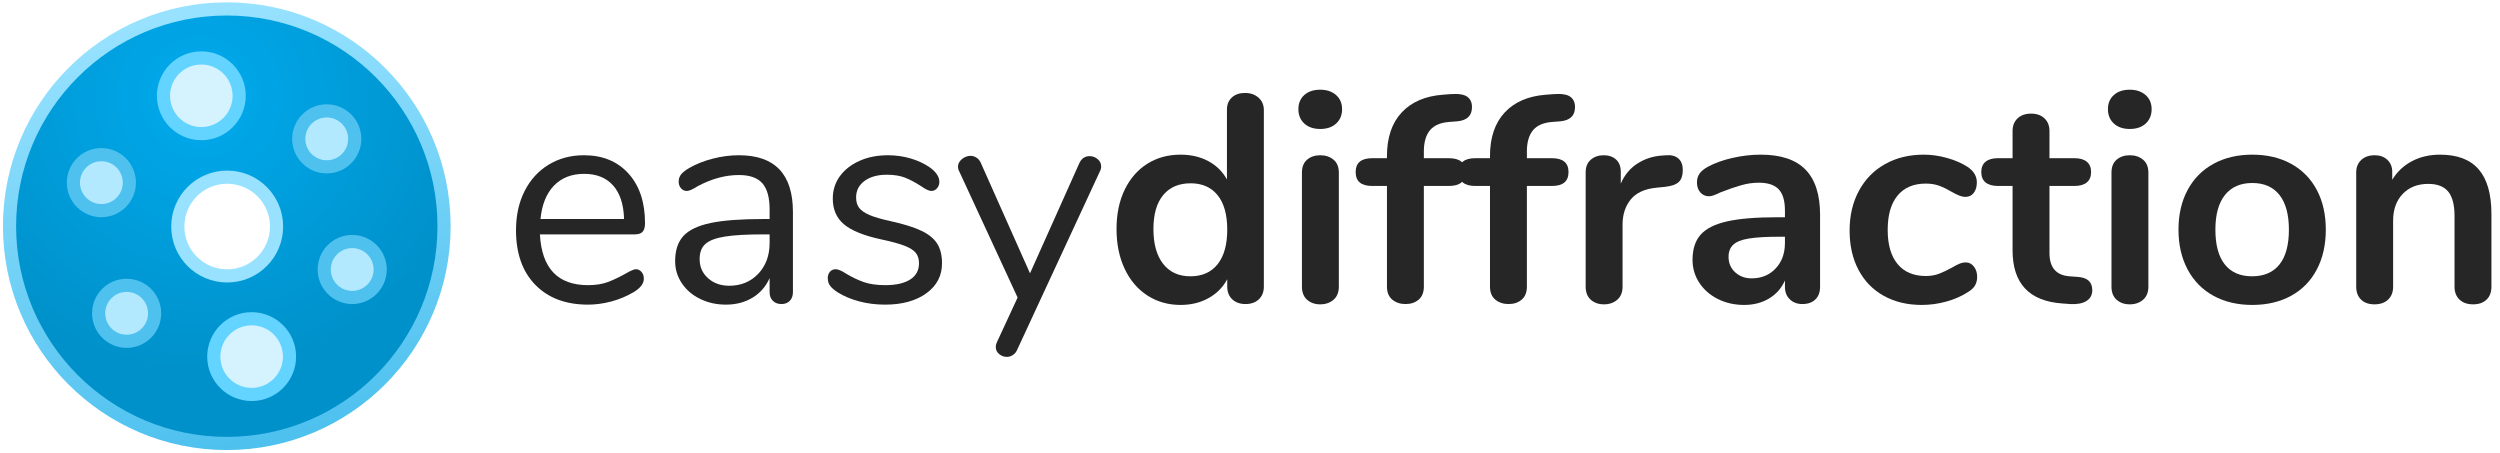
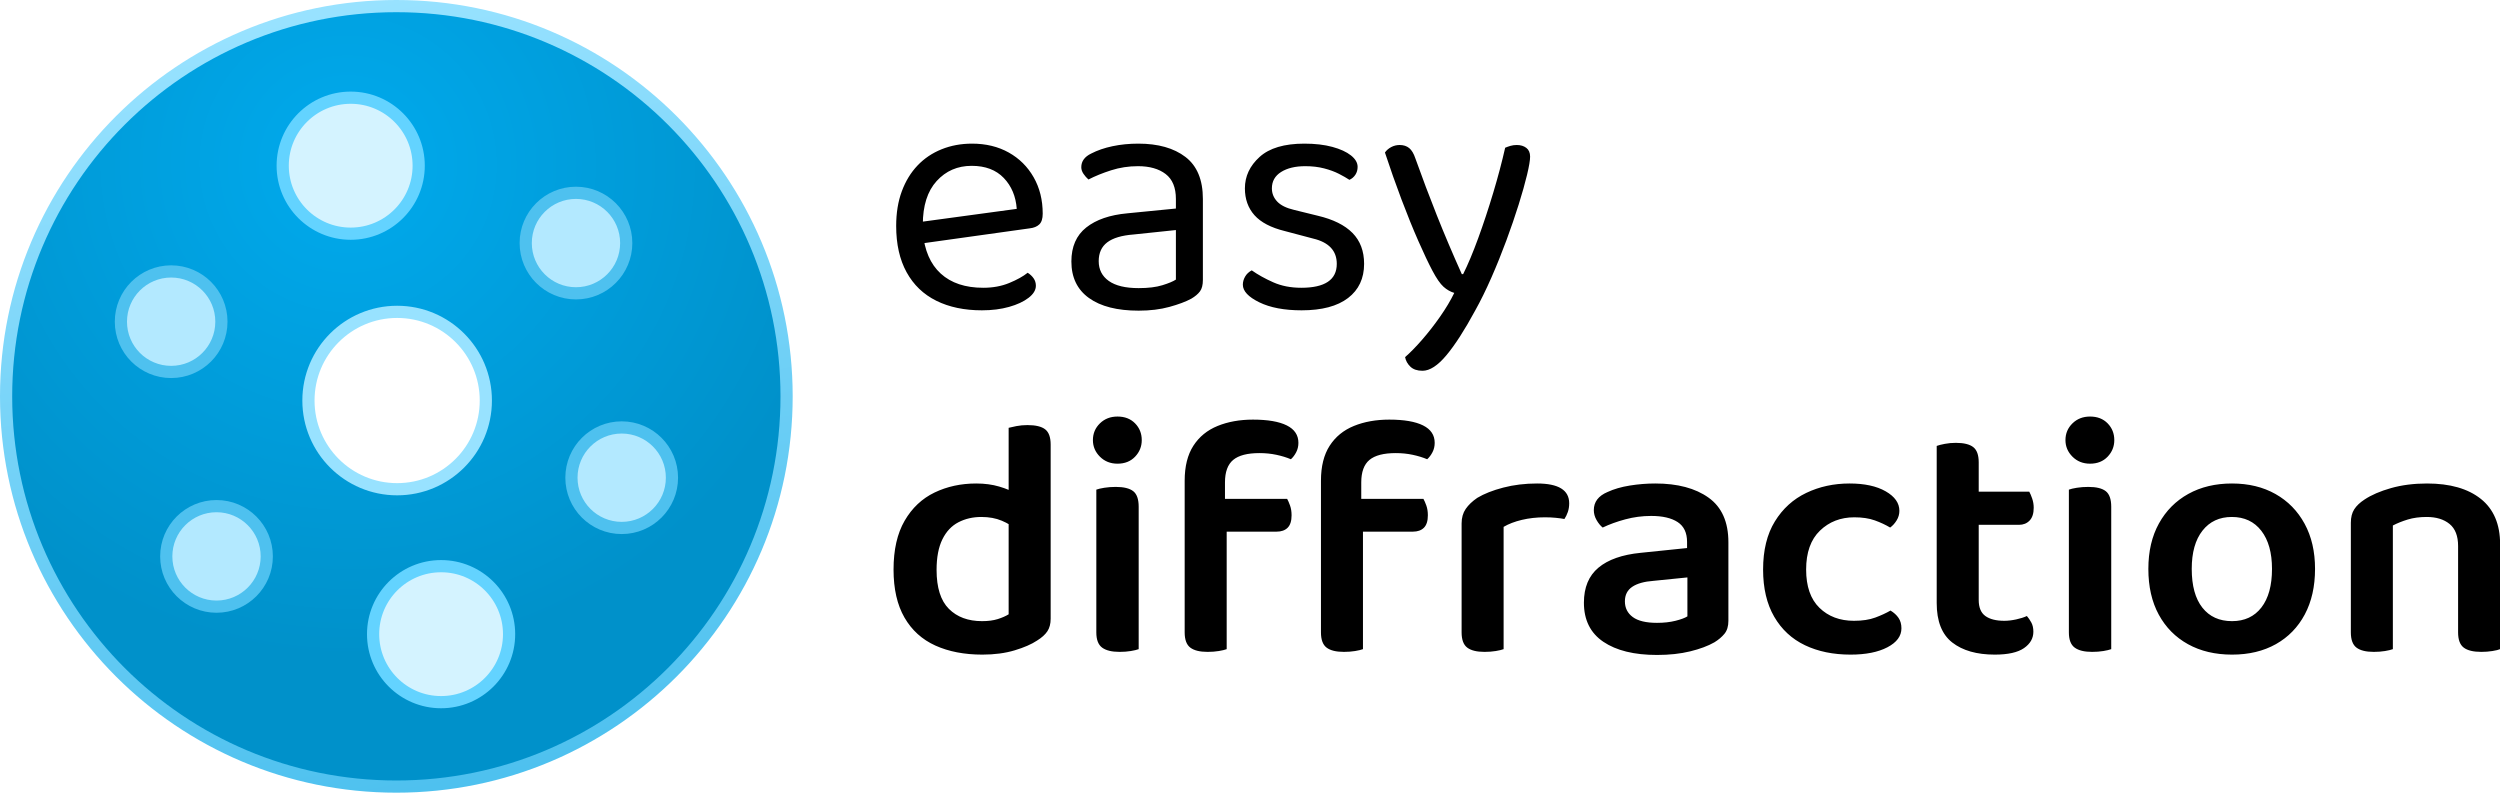
- <svg xmlns="http://www.w3.org/2000/svg" viewBox="0 0 1050 190">
+ <svg xmlns="http://www.w3.org/2000/svg" xmlns:ns1="https://boxy-svg.com" viewBox="0 0 205 65" height="65px">
  <defs>
-     <radialGradient id="gradient-1" gradientUnits="userSpaceOnUse" cx="152.286" cy="126.898" r="330" gradientTransform="matrix(0.638467, -1.091841, 1.097297, 0.641658, 52.72718, 218.4342)">
+     <radialGradient id="gradient-1" gradientUnits="userSpaceOnUse" cx="152.286" cy="126.898" r="330" gradientTransform="matrix(0.638467, -1.091841, 1.097297, 0.641658, 52.65612, 215.4018)">
      <stop offset="0" style="stop-color: rgb(0, 170, 237);" />
      <stop offset="1" style="stop-color: rgb(0, 145, 202);" />
    </radialGradient>
-     <linearGradient id="gradient-0" gradientUnits="userSpaceOnUse" x1="330" y1="0" x2="330" y2="660" gradientTransform="matrix(0.980745, -0.195296, 0.195753, 0.983035, -58.66324, 70.69793)">
+     <linearGradient id="gradient-0" gradientUnits="userSpaceOnUse" x1="330" y1="0" x2="330" y2="660" gradientTransform="matrix(0.980745, -0.195296, 0.195753, 0.983035, -58.73431, 67.66556)">
      <stop offset="0" style="stop-color: rgb(152, 226, 255);" />
      <stop offset="1" style="stop-color: rgb(78, 193, 239);" />
    </linearGradient>
+     <ns1:grid x="0" y="0" width="190" height="80" />
  </defs>
-   <g transform="matrix(0.276515, 0, 0, 0.276515, 4, 3.750038)">
-     <g>
-       <circle style="fill: url(#gradient-1); stroke: url(#gradient-0); stroke-width: 20px;" cx="330" cy="330" r="330" />
+   <g transform="matrix(0.341978, 0, 0, 0.341978, -0.561026, 0.22259)">
+     <g transform="matrix(0.283555, 0, 0, 0.283555, 3.122751, 1.671054)">
+       <circle style="fill: url(&quot;#gradient-1&quot;); stroke: url(&quot;#gradient-0&quot;); paint-order: fill; stroke-width: 10.312px;" cx="329.929" cy="326.968" r="330">
+         </circle>
      <g transform="matrix(1, 0, 0, 1, 76.24352, 77.18349)">
-         <circle style="fill: rgb(255, 255, 255); stroke: rgb(152, 226, 255); stroke-width: 20px;" cx="254.358" cy="253.337" r="75" />
-         <circle style="fill: rgb(212, 243, 255); stroke: rgb(99, 211, 255); stroke-width: 20px;" cx="215.084" cy="54.739" r="57.5" />
-         <circle style="stroke: rgb(78, 193, 239); fill: rgb(179, 233, 255); stroke-width: 20px;" cx="63.26" cy="186.66" r="42.5" />
-         <circle style="stroke: rgb(78, 193, 239); fill: rgb(179, 233, 255); stroke-width: 20px;" cx="405.584" cy="120.172" r="42.5" />
-         <circle style="stroke: rgb(78, 193, 239); fill: rgb(179, 233, 255); stroke-width: 20px;" cx="444.253" cy="318.582" r="42.5" />
-         <circle style="stroke: rgb(78, 193, 239); fill: rgb(179, 233, 255); stroke-width: 20px;" cx="101.614" cy="385.13" r="42.5" />
-         <circle style="fill: rgb(212, 243, 255); stroke: rgb(99, 211, 255); stroke-width: 20px;" cx="291.529" cy="450.894" r="57.5" />
+         <circle style="fill: rgb(255, 255, 255); stroke: rgb(152, 226, 255); paint-order: fill; stroke-width: 10.312px;" cx="254.358" cy="253.337" r="75" />
+         <circle style="fill: rgb(212, 243, 255); stroke: rgb(99, 211, 255); paint-order: fill; stroke-width: 10.312px;" cx="215.084" cy="54.739" r="57.5" />
+         <circle style="stroke: rgb(78, 193, 239); fill: rgb(179, 233, 255); paint-order: fill; stroke-width: 10.312px;" cx="63.26" cy="186.66" r="42.5" />
+         <circle style="stroke: rgb(78, 193, 239); fill: rgb(179, 233, 255); paint-order: fill; stroke-width: 10.312px;" cx="405.584" cy="120.172" r="42.5" />
+         <circle style="stroke: rgb(78, 193, 239); fill: rgb(179, 233, 255); paint-order: fill; stroke-width: 10.312px;" cx="444.253" cy="318.582" r="42.5" />
+         <circle style="stroke: rgb(78, 193, 239); fill: rgb(179, 233, 255); paint-order: fill; stroke-width: 10.312px;" cx="101.614" cy="385.13" r="42.5" />
+         <circle style="fill: rgb(212, 243, 255); stroke: rgb(99, 211, 255); paint-order: fill; stroke-width: 10.312px;" cx="291.529" cy="450.894" r="57.5" />
      </g>
    </g>
+     <g transform="matrix(1, 0, 0, 1, -3.848826, -4.564161)" style="">
+       <path d="M 224.881 62.515 L 224.553 57.355 L 249.287 53.997 Q 248.959 49.493 246.175 46.585 Q 243.39 43.678 238.476 43.678 Q 233.398 43.678 230.081 47.323 Q 226.764 50.967 226.764 57.765 L 226.764 59.567 Q 227.338 66.119 231.064 69.517 Q 234.791 72.916 241.261 72.916 Q 244.7 72.916 247.485 71.77 Q 250.27 70.623 251.908 69.313 Q 252.809 69.886 253.341 70.664 Q 253.873 71.442 253.873 72.425 Q 253.873 73.981 252.112 75.332 Q 250.352 76.684 247.444 77.503 Q 244.537 78.322 240.933 78.322 Q 234.627 78.322 229.999 76.029 Q 225.372 73.735 222.874 69.19 Q 220.376 64.644 220.376 58.092 Q 220.376 53.424 221.727 49.78 Q 223.079 46.135 225.495 43.596 Q 227.911 41.057 231.269 39.706 Q 234.627 38.355 238.558 38.355 Q 243.554 38.355 247.362 40.484 Q 251.171 42.613 253.341 46.422 Q 255.511 50.23 255.511 55.144 Q 255.511 56.946 254.692 57.724 Q 253.873 58.502 252.399 58.666 Z M 278.521 72.998 Q 281.961 72.998 284.213 72.302 Q 286.465 71.606 287.448 70.951 L 287.448 59.075 L 277.292 60.14 Q 273.034 60.468 270.986 62.024 Q 268.939 63.58 268.939 66.528 Q 268.939 69.558 271.355 71.278 Q 273.771 72.998 278.521 72.998 Z M 278.439 38.355 Q 285.564 38.355 289.741 41.549 Q 293.918 44.743 293.918 51.622 L 293.918 71.033 Q 293.918 72.834 293.222 73.776 Q 292.526 74.718 291.134 75.537 Q 289.168 76.602 285.892 77.503 Q 282.616 78.404 278.521 78.404 Q 270.822 78.404 266.605 75.373 Q 262.387 72.343 262.387 66.61 Q 262.387 61.287 265.949 58.461 Q 269.512 55.635 275.818 55.062 L 287.448 53.916 L 287.448 51.622 Q 287.448 47.527 284.991 45.644 Q 282.534 43.76 278.357 43.76 Q 274.999 43.76 271.928 44.743 Q 268.857 45.726 266.482 46.954 Q 265.826 46.381 265.294 45.603 Q 264.762 44.825 264.762 44.006 Q 264.762 41.876 267.137 40.73 Q 269.348 39.583 272.256 38.969 Q 275.163 38.355 278.439 38.355 Z M 332.576 67.183 Q 332.576 72.425 328.727 75.373 Q 324.877 78.322 317.588 78.322 Q 311.364 78.322 307.433 76.397 Q 303.502 74.472 303.502 72.179 Q 303.502 71.196 304.034 70.255 Q 304.566 69.313 305.631 68.739 Q 307.842 70.296 310.791 71.606 Q 313.739 72.916 317.506 72.916 Q 326.024 72.916 326.024 67.183 Q 326.024 64.808 324.591 63.293 Q 323.158 61.778 320.373 61.123 L 313.575 59.321 Q 308.579 58.092 306.286 55.513 Q 303.993 52.933 303.993 49.083 Q 303.993 44.743 307.515 41.549 Q 311.036 38.355 318.244 38.355 Q 322.093 38.355 324.959 39.133 Q 327.826 39.911 329.423 41.18 Q 331.02 42.45 331.02 43.924 Q 331.02 44.988 330.488 45.807 Q 329.955 46.626 329.054 47.036 Q 328.072 46.381 326.556 45.603 Q 325.041 44.825 322.994 44.292 Q 320.946 43.76 318.489 43.76 Q 314.886 43.76 312.674 45.152 Q 310.463 46.545 310.463 49.083 Q 310.463 50.885 311.733 52.237 Q 313.002 53.588 315.787 54.243 L 321.438 55.635 Q 327.007 56.946 329.791 59.771 Q 332.576 62.597 332.576 67.183 Z M 348.956 68.821 Q 347.564 66.201 345.599 61.737 Q 343.633 57.273 341.544 51.745 Q 339.456 46.217 337.572 40.484 Q 338.146 39.665 339.087 39.174 Q 340.029 38.682 341.094 38.682 Q 342.486 38.682 343.387 39.419 Q 344.288 40.156 344.861 41.876 Q 347.318 48.756 350.021 55.554 Q 352.724 62.351 356 69.64 L 356.327 69.64 Q 358.047 66.201 359.931 61.041 Q 361.815 55.881 363.535 50.148 Q 365.255 44.415 366.401 39.337 Q 366.974 39.092 367.671 38.887 Q 368.367 38.682 369.186 38.682 Q 370.578 38.682 371.479 39.378 Q 372.38 40.074 372.38 41.467 Q 372.38 42.777 371.643 45.848 Q 370.906 48.92 369.636 52.974 Q 368.367 57.028 366.688 61.573 Q 365.009 66.119 363.084 70.5 Q 361.16 74.882 359.194 78.404 Q 355.427 85.365 352.314 89.092 Q 349.202 92.818 346.581 92.818 Q 344.698 92.818 343.674 91.835 Q 342.65 90.852 342.404 89.542 Q 344.206 87.986 346.458 85.406 Q 348.711 82.826 350.799 79.837 Q 352.888 76.848 354.198 74.145 Q 352.806 73.735 351.618 72.671 Q 350.431 71.606 348.956 68.821 Z" style="line-height: 191.825px; text-wrap-mode: nowrap;">
+         </path>
+       <path d="M 247.344 151.213 L 247.344 125.497 L 257.418 125.497 L 257.418 152.278 Q 257.418 154.08 256.64 155.267 Q 255.862 156.455 254.142 157.52 Q 252.176 158.83 248.778 159.854 Q 245.379 160.878 241.038 160.878 Q 234.568 160.878 229.777 158.707 Q 224.986 156.537 222.365 151.991 Q 219.744 147.446 219.744 140.485 Q 219.744 133.359 222.406 128.773 Q 225.068 124.186 229.572 122.016 Q 234.077 119.846 239.564 119.846 Q 242.594 119.846 245.092 120.583 Q 247.59 121.32 249.146 122.303 L 249.146 130.902 Q 247.836 129.674 245.706 128.773 Q 243.577 127.872 240.792 127.872 Q 237.762 127.872 235.305 129.141 Q 232.848 130.411 231.456 133.236 Q 230.063 136.062 230.063 140.566 Q 230.063 146.955 233.012 149.903 Q 235.96 152.851 240.956 152.851 Q 243.167 152.851 244.724 152.36 Q 246.28 151.869 247.344 151.213 Z M 257.418 127.544 L 247.344 127.626 L 247.344 106.496 Q 247.918 106.332 249.187 106.087 Q 250.457 105.841 251.849 105.841 Q 254.797 105.841 256.108 106.865 Q 257.418 107.888 257.418 110.509 Z M 267.549 109.444 Q 267.549 107.069 269.228 105.431 Q 270.907 103.793 273.446 103.793 Q 276.067 103.793 277.664 105.431 Q 279.261 107.069 279.261 109.444 Q 279.261 111.738 277.664 113.417 Q 276.067 115.096 273.446 115.096 Q 270.907 115.096 269.228 113.417 Q 267.549 111.738 267.549 109.444 Z M 268.368 138.109 L 278.524 138.109 L 278.524 159.567 Q 277.868 159.813 276.64 160.018 Q 275.411 160.222 273.937 160.222 Q 271.153 160.222 269.76 159.199 Q 268.368 158.175 268.368 155.554 Z M 278.524 143.269 L 268.368 143.269 L 268.368 121.32 Q 269.023 121.074 270.293 120.869 Q 271.562 120.665 273.036 120.665 Q 275.903 120.665 277.213 121.688 Q 278.524 122.712 278.524 125.415 Z M 297.66 131.394 L 297.66 123.531 L 314.122 123.531 Q 314.449 124.105 314.818 125.128 Q 315.186 126.152 315.186 127.462 Q 315.186 129.51 314.244 130.452 Q 313.303 131.394 311.583 131.394 Z M 299.216 119.6 L 299.216 130.165 L 289.552 130.165 L 289.552 119.191 Q 289.552 114.031 291.64 110.796 Q 293.728 107.561 297.455 106.046 Q 301.181 104.53 305.932 104.53 Q 311.255 104.53 314.04 105.923 Q 316.824 107.315 316.824 110.1 Q 316.824 111.328 316.292 112.352 Q 315.76 113.376 315.022 114.031 Q 313.466 113.376 311.542 112.966 Q 309.617 112.557 307.488 112.557 Q 303.147 112.557 301.181 114.195 Q 299.216 115.833 299.216 119.6 Z M 289.552 127.299 L 299.625 127.299 L 299.625 159.567 Q 298.97 159.813 297.742 160.018 Q 296.513 160.222 295.039 160.222 Q 292.254 160.222 290.903 159.199 Q 289.552 158.175 289.552 155.554 Z M 330.338 131.394 L 330.338 123.531 L 346.8 123.531 Q 347.127 124.105 347.496 125.128 Q 347.864 126.152 347.864 127.462 Q 347.864 129.51 346.922 130.452 Q 345.981 131.394 344.261 131.394 Z M 331.894 119.6 L 331.894 130.165 L 322.23 130.165 L 322.23 119.191 Q 322.23 114.031 324.318 110.796 Q 326.407 107.561 330.133 106.046 Q 333.859 104.53 338.61 104.53 Q 343.933 104.53 346.718 105.923 Q 349.502 107.315 349.502 110.1 Q 349.502 111.328 348.97 112.352 Q 348.438 113.376 347.701 114.031 Q 346.144 113.376 344.22 112.966 Q 342.295 112.557 340.166 112.557 Q 335.825 112.557 333.859 114.195 Q 331.894 115.833 331.894 119.6 Z M 322.23 127.299 L 332.303 127.299 L 332.303 159.567 Q 331.648 159.813 330.42 160.018 Q 329.191 160.222 327.717 160.222 Q 324.932 160.222 323.581 159.199 Q 322.23 158.175 322.23 155.554 Z M 366.028 130.247 L 366.028 141.467 L 355.955 141.467 L 355.955 129.428 Q 355.955 127.381 356.937 125.947 Q 357.92 124.514 359.722 123.286 Q 362.179 121.811 365.946 120.829 Q 369.714 119.846 374.055 119.846 Q 381.753 119.846 381.753 124.596 Q 381.753 125.743 381.426 126.684 Q 381.098 127.626 380.607 128.363 Q 379.788 128.2 378.559 128.077 Q 377.331 127.954 375.938 127.954 Q 372.99 127.954 370.41 128.568 Q 367.83 129.182 366.028 130.247 Z M 355.955 138.109 L 366.028 138.601 L 366.028 159.567 Q 365.373 159.813 364.145 160.018 Q 362.916 160.222 361.442 160.222 Q 358.657 160.222 357.306 159.199 Q 355.955 158.175 355.955 155.554 Z M 402.808 153.261 Q 405.265 153.261 407.231 152.77 Q 409.197 152.278 410.098 151.705 L 410.098 142.368 L 401.989 143.187 Q 398.632 143.433 396.871 144.62 Q 395.11 145.808 395.11 148.101 Q 395.11 150.476 396.994 151.869 Q 398.877 153.261 402.808 153.261 Z M 402.399 119.846 Q 410.425 119.846 415.175 123.245 Q 419.926 126.643 419.926 133.933 L 419.926 152.77 Q 419.926 154.735 418.984 155.882 Q 418.042 157.028 416.568 157.929 Q 414.274 159.24 410.753 160.1 Q 407.231 160.96 402.808 160.96 Q 394.618 160.96 389.95 157.806 Q 385.282 154.653 385.282 148.429 Q 385.282 142.942 388.763 140.034 Q 392.243 137.127 398.877 136.471 L 410.016 135.325 L 410.016 133.851 Q 410.016 130.575 407.763 129.1 Q 405.511 127.626 401.416 127.626 Q 398.222 127.626 395.192 128.445 Q 392.161 129.264 389.786 130.411 Q 388.967 129.756 388.312 128.609 Q 387.657 127.462 387.657 126.234 Q 387.657 123.286 390.933 121.893 Q 393.226 120.829 396.297 120.337 Q 399.369 119.846 402.399 119.846 Z M 450.115 127.954 Q 445.201 127.954 441.884 131.148 Q 438.567 134.342 438.567 140.485 Q 438.567 146.545 441.761 149.657 Q 444.955 152.77 450.033 152.77 Q 453.063 152.77 455.152 151.991 Q 457.24 151.213 458.796 150.313 Q 460.025 151.05 460.721 152.073 Q 461.417 153.097 461.417 154.571 Q 461.417 157.356 458.059 159.117 Q 454.701 160.878 449.214 160.878 Q 442.989 160.878 438.28 158.625 Q 433.571 156.373 430.909 151.787 Q 428.247 147.2 428.247 140.485 Q 428.247 133.523 431.073 128.937 Q 433.899 124.35 438.608 122.098 Q 443.317 119.846 448.968 119.846 Q 454.374 119.846 457.65 121.729 Q 460.926 123.613 460.926 126.398 Q 460.926 127.626 460.27 128.691 Q 459.615 129.756 458.714 130.411 Q 457.076 129.428 455.029 128.691 Q 452.981 127.954 450.115 127.954 Z M 469.875 138.109 L 479.949 138.109 L 479.949 147.774 Q 479.949 150.476 481.546 151.623 Q 483.143 152.77 486.091 152.77 Q 487.402 152.77 488.917 152.442 Q 490.432 152.114 491.497 151.623 Q 492.07 152.278 492.562 153.179 Q 493.053 154.08 493.053 155.39 Q 493.053 157.765 490.801 159.322 Q 488.548 160.878 483.798 160.878 Q 477.328 160.878 473.602 157.97 Q 469.875 155.063 469.875 148.511 Z M 476.018 129.756 L 476.018 121.811 L 492.07 121.811 Q 492.398 122.385 492.766 123.449 Q 493.135 124.514 493.135 125.661 Q 493.135 127.708 492.152 128.732 Q 491.169 129.756 489.613 129.756 Z M 479.949 140.321 L 469.875 140.321 L 469.875 110.837 Q 470.53 110.591 471.8 110.345 Q 473.069 110.1 474.462 110.1 Q 477.328 110.1 478.639 111.123 Q 479.949 112.147 479.949 114.768 Z M 500.749 109.444 Q 500.749 107.069 502.428 105.431 Q 504.106 103.793 506.645 103.793 Q 509.266 103.793 510.863 105.431 Q 512.46 107.069 512.46 109.444 Q 512.46 111.738 510.863 113.417 Q 509.266 115.096 506.645 115.096 Q 504.106 115.096 502.428 113.417 Q 500.749 111.738 500.749 109.444 Z M 501.568 138.109 L 511.723 138.109 L 511.723 159.567 Q 511.068 159.813 509.839 160.018 Q 508.611 160.222 507.137 160.222 Q 504.352 160.222 502.96 159.199 Q 501.568 158.175 501.568 155.554 Z M 511.723 143.269 L 501.568 143.269 L 501.568 121.32 Q 502.223 121.074 503.492 120.869 Q 504.762 120.665 506.236 120.665 Q 509.102 120.665 510.413 121.688 Q 511.723 122.712 511.723 125.415 Z M 560.593 140.321 Q 560.593 146.627 558.138 151.237 Q 555.683 155.848 551.212 158.363 Q 546.74 160.878 540.691 160.878 Q 534.646 160.878 530.134 158.38 Q 525.621 155.882 523.123 151.295 Q 520.625 146.709 520.625 140.321 Q 520.625 134.011 523.164 129.426 Q 525.703 124.842 530.208 122.344 Q 534.712 119.846 540.678 119.846 Q 546.644 119.846 551.118 122.375 Q 555.592 124.905 558.092 129.501 Q 560.593 134.096 560.593 140.321 Z M 540.638 127.872 Q 536.186 127.872 533.607 131.148 Q 531.027 134.424 531.027 140.321 Q 531.027 146.381 533.575 149.616 Q 536.124 152.851 540.691 152.851 Q 545.195 152.851 547.734 149.575 Q 550.273 146.299 550.273 140.321 Q 550.273 134.506 547.715 131.189 Q 545.157 127.872 540.638 127.872 Z M 604.969 134.424 L 604.969 142.368 L 594.895 142.368 L 594.895 134.833 Q 594.895 131.23 592.848 129.551 Q 590.8 127.872 587.361 127.872 Q 584.822 127.872 582.815 128.486 Q 580.809 129.1 579.253 129.919 L 579.253 142.368 L 569.179 142.368 L 569.179 129.264 Q 569.179 127.299 569.998 126.029 Q 570.817 124.76 572.455 123.695 Q 574.912 122.057 578.802 120.951 Q 582.692 119.846 587.443 119.846 Q 595.714 119.846 600.342 123.531 Q 604.969 127.217 604.969 134.424 Z M 569.179 138.355 L 579.253 138.355 L 579.253 159.567 Q 578.597 159.813 577.369 160.018 Q 576.14 160.222 574.666 160.222 Q 571.882 160.222 570.53 159.199 Q 569.179 158.175 569.179 155.554 Z M 594.895 138.355 L 604.969 138.355 L 604.969 159.567 Q 604.396 159.813 603.126 160.018 Q 601.857 160.222 600.465 160.222 Q 597.598 160.222 596.247 159.199 Q 594.895 158.175 594.895 155.554 Z" style="line-height: 191.825px; text-wrap-mode: nowrap;">
+         </path>
+     </g>
  </g>
-   <path d="M 267.066 113.068 Q 268.43 113.068 269.422 114.184 Q 270.414 115.3 270.414 117.036 Q 270.414 120.136 266.074 122.74 Q 261.61 125.344 256.65 126.646 Q 251.69 127.948 246.978 127.948 Q 232.966 127.948 224.844 119.64 Q 216.722 111.332 216.722 96.7 Q 216.722 87.4 220.318 80.27 Q 223.914 73.14 230.424 69.172 Q 236.934 65.204 245.242 65.204 Q 257.022 65.204 263.966 72.892 Q 270.91 80.58 270.91 93.724 Q 270.91 96.204 269.918 97.32 Q 268.926 98.436 266.694 98.436 L 226.766 98.436 Q 227.882 119.764 246.978 119.764 Q 251.814 119.764 255.286 118.462 Q 258.758 117.16 262.726 114.928 Q 265.95 113.068 267.066 113.068 Z M 245.366 73.016 Q 237.43 73.016 232.656 77.976 Q 227.882 82.936 227.014 91.988 L 262.106 91.988 Q 261.858 82.812 257.518 77.914 Q 253.178 73.016 245.366 73.016 Z" style="fill: rgb(38, 38, 38); white-space: pre;" />
-   <path d="M 310.338 65.204 Q 333.03 65.204 333.03 89.012 L 333.03 122.74 Q 333.03 124.972 331.728 126.336 Q 330.426 127.7 328.194 127.7 Q 325.962 127.7 324.598 126.336 Q 323.234 124.972 323.234 122.74 L 323.234 116.788 Q 320.878 122.12 316.042 125.034 Q 311.206 127.948 304.882 127.948 Q 299.054 127.948 294.156 125.592 Q 289.258 123.236 286.406 119.02 Q 283.554 114.804 283.554 109.72 Q 283.554 102.9 287.026 99.118 Q 290.498 95.336 298.434 93.662 Q 306.37 91.988 320.506 91.988 L 323.234 91.988 L 323.234 87.896 Q 323.234 80.456 320.196 76.984 Q 317.158 73.512 310.338 73.512 Q 301.906 73.512 293.226 78.1 Q 289.878 80.208 288.514 80.208 Q 287.026 80.208 286.034 79.092 Q 285.042 77.976 285.042 76.24 Q 285.042 74.504 286.096 73.202 Q 287.15 71.9 289.506 70.536 Q 293.846 68.056 299.364 66.63 Q 304.882 65.204 310.338 65.204 Z M 306.246 120.012 Q 313.686 120.012 318.46 114.99 Q 323.234 109.968 323.234 102.032 L 323.234 98.436 L 321.002 98.436 Q 310.09 98.436 304.386 99.366 Q 298.682 100.296 296.264 102.466 Q 293.846 104.636 293.846 108.852 Q 293.846 113.688 297.38 116.85 Q 300.914 120.012 306.246 120.012 Z" style="fill: rgb(38, 38, 38); white-space: pre;" />
-   <path d="M 371.717 127.948 Q 366.013 127.948 360.867 126.584 Q 355.721 125.22 351.753 122.74 Q 349.521 121.252 348.591 119.95 Q 347.661 118.648 347.661 116.788 Q 347.661 115.176 348.591 114.122 Q 349.521 113.068 351.009 113.068 Q 352.497 113.068 355.349 114.928 Q 359.069 117.16 362.727 118.462 Q 366.385 119.764 371.841 119.764 Q 378.537 119.764 382.257 117.408 Q 385.977 115.052 385.977 110.588 Q 385.977 107.86 384.613 106.186 Q 383.249 104.512 379.901 103.21 Q 376.553 101.908 370.105 100.544 Q 359.193 98.188 354.481 94.22 Q 349.769 90.252 349.769 83.432 Q 349.769 78.1 352.745 74.008 Q 355.721 69.916 360.991 67.56 Q 366.261 65.204 372.957 65.204 Q 377.793 65.204 382.319 66.506 Q 386.845 67.808 390.317 70.164 Q 394.533 73.14 394.533 76.364 Q 394.533 77.976 393.541 79.092 Q 392.549 80.208 391.185 80.208 Q 389.697 80.208 386.721 78.1 Q 383.249 75.868 380.149 74.628 Q 377.049 73.388 372.461 73.388 Q 366.633 73.388 363.099 75.992 Q 359.565 78.596 359.565 82.936 Q 359.565 85.664 360.867 87.338 Q 362.169 89.012 365.207 90.314 Q 368.245 91.616 373.949 92.856 Q 382.381 94.716 387.031 96.948 Q 391.681 99.18 393.665 102.404 Q 395.649 105.628 395.649 110.588 Q 395.649 118.4 389.077 123.174 Q 382.505 127.948 371.717 127.948 Z" style="fill: rgb(38, 38, 38); white-space: pre;" />
-   <path d="M 453.311 68.552 Q 454.675 65.576 457.651 65.576 Q 459.511 65.576 460.999 66.816 Q 462.487 68.056 462.487 69.916 Q 462.487 71.032 461.991 71.9 L 427.147 147.044 Q 426.527 148.408 425.349 149.152 Q 424.171 149.896 422.931 149.896 Q 421.071 149.896 419.645 148.718 Q 418.219 147.54 418.219 145.68 Q 418.219 144.688 418.715 143.696 L 427.395 124.972 L 402.843 71.9 Q 402.347 71.032 402.347 70.04 Q 402.347 68.18 404.021 66.816 Q 405.695 65.452 407.679 65.452 Q 408.919 65.452 410.097 66.196 Q 411.275 66.94 411.895 68.304 L 432.603 114.804 L 453.311 68.552 Z" style="fill: rgb(38, 38, 38); white-space: pre;" />
-   <path d="M 522.881 39.04 Q 526.353 39.04 528.585 41.024 Q 530.817 43.008 530.817 46.232 L 530.817 120.384 Q 530.817 123.732 528.709 125.716 Q 526.601 127.7 523.129 127.7 Q 519.657 127.7 517.549 125.716 Q 515.441 123.732 515.441 120.384 L 515.441 117.284 Q 512.713 122.368 507.567 125.22 Q 502.421 128.072 495.849 128.072 Q 488.037 128.072 481.899 124.104 Q 475.761 120.136 472.351 112.882 Q 468.941 105.628 468.941 96.204 Q 468.941 86.78 472.351 79.712 Q 475.761 72.644 481.837 68.8 Q 487.913 64.956 495.849 64.956 Q 502.421 64.956 507.505 67.684 Q 512.589 70.412 515.317 75.372 L 515.317 45.984 Q 515.317 42.884 517.363 40.962 Q 519.409 39.04 522.881 39.04 Z M 499.941 116.044 Q 507.381 116.044 511.411 110.96 Q 515.441 105.876 515.441 96.452 Q 515.441 87.028 511.411 82.006 Q 507.381 76.984 500.065 76.984 Q 492.625 76.984 488.533 81.944 Q 484.441 86.904 484.441 96.204 Q 484.441 105.628 488.533 110.836 Q 492.625 116.044 499.941 116.044 Z" style="fill: rgb(38, 38, 38); white-space: pre;" />
-   <path d="M 554.5 127.824 Q 551.152 127.824 548.982 125.902 Q 546.812 123.98 546.812 120.384 L 546.812 72.52 Q 546.812 68.924 548.982 67.064 Q 551.152 65.204 554.5 65.204 Q 557.848 65.204 560.08 67.064 Q 562.312 68.924 562.312 72.52 L 562.312 120.384 Q 562.312 123.98 560.08 125.902 Q 557.848 127.824 554.5 127.824 Z M 554.5 54.168 Q 550.284 54.168 547.804 51.874 Q 545.324 49.58 545.324 45.86 Q 545.324 42.14 547.804 39.908 Q 550.284 37.676 554.5 37.676 Q 558.592 37.676 561.134 39.908 Q 563.676 42.14 563.676 45.86 Q 563.676 49.58 561.196 51.874 Q 558.716 54.168 554.5 54.168 Z" style="fill: rgb(38, 38, 38); white-space: pre;" />
-   <path d="M 608.933 51.192 Q 603.229 51.564 600.625 54.664 Q 598.021 57.764 598.021 63.592 L 598.021 66.444 L 608.561 66.444 Q 615.505 66.444 615.505 72.272 Q 615.505 78.1 608.561 78.1 L 598.021 78.1 L 598.021 120.384 Q 598.021 123.98 595.851 125.84 Q 593.681 127.7 590.333 127.7 Q 586.985 127.7 584.753 125.84 Q 582.521 123.98 582.521 120.384 L 582.521 78.1 L 576.321 78.1 Q 569.377 78.1 569.377 72.272 Q 569.377 66.444 576.321 66.444 L 582.521 66.444 L 582.521 65.576 Q 582.521 53.92 588.659 47.286 Q 594.797 40.652 605.957 39.784 L 609.181 39.536 Q 614.141 39.164 616.187 40.59 Q 618.233 42.016 618.233 44.992 Q 618.233 50.324 612.157 50.944 L 608.933 51.192 Z" style="fill: rgb(38, 38, 38); white-space: pre;" />
-   <path d="M 652.206 51.192 Q 646.502 51.564 643.898 54.664 Q 641.294 57.764 641.294 63.592 L 641.294 66.444 L 651.834 66.444 Q 658.778 66.444 658.778 72.272 Q 658.778 78.1 651.834 78.1 L 641.294 78.1 L 641.294 120.384 Q 641.294 123.98 639.124 125.84 Q 636.954 127.7 633.606 127.7 Q 630.258 127.7 628.026 125.84 Q 625.794 123.98 625.794 120.384 L 625.794 78.1 L 619.594 78.1 Q 612.65 78.1 612.65 72.272 Q 612.65 66.444 619.594 66.444 L 625.794 66.444 L 625.794 65.576 Q 625.794 53.92 631.932 47.286 Q 638.07 40.652 649.23 39.784 L 652.454 39.536 Q 657.414 39.164 659.46 40.59 Q 661.506 42.016 661.506 44.992 Q 661.506 50.324 655.43 50.944 L 652.206 51.192 Z" style="fill: rgb(38, 38, 38); white-space: pre;" />
-   <path d="M 699.828 65.204 Q 703.052 64.956 704.912 66.568 Q 706.772 68.18 706.772 71.404 Q 706.772 74.752 705.16 76.364 Q 703.548 77.976 699.332 78.472 L 695.612 78.844 Q 688.296 79.588 684.886 83.804 Q 681.476 88.02 681.476 94.344 L 681.476 120.384 Q 681.476 123.98 679.244 125.902 Q 677.012 127.824 673.664 127.824 Q 670.316 127.824 668.146 125.902 Q 665.976 123.98 665.976 120.384 L 665.976 72.396 Q 665.976 68.924 668.146 67.064 Q 670.316 65.204 673.54 65.204 Q 676.764 65.204 678.748 67.002 Q 680.732 68.8 680.732 72.148 L 680.732 77.108 Q 683.088 71.652 687.738 68.676 Q 692.388 65.7 698.092 65.328 L 699.828 65.204 Z" style="fill: rgb(38, 38, 38); white-space: pre;" />
-   <path d="M 739.507 64.956 Q 752.155 64.956 758.293 71.218 Q 764.431 77.48 764.431 90.252 L 764.431 120.508 Q 764.431 123.856 762.447 125.778 Q 760.463 127.7 756.991 127.7 Q 753.767 127.7 751.721 125.716 Q 749.675 123.732 749.675 120.508 L 749.675 117.78 Q 747.567 122.616 743.041 125.344 Q 738.515 128.072 732.563 128.072 Q 726.487 128.072 721.527 125.592 Q 716.567 123.112 713.715 118.772 Q 710.863 114.432 710.863 109.1 Q 710.863 102.404 714.273 98.56 Q 717.683 94.716 725.371 92.98 Q 733.059 91.244 746.575 91.244 L 749.675 91.244 L 749.675 88.392 Q 749.675 82.316 747.071 79.526 Q 744.467 76.736 738.639 76.736 Q 735.043 76.736 731.323 77.79 Q 727.603 78.844 722.519 80.828 Q 719.295 82.44 717.807 82.44 Q 715.575 82.44 714.149 80.828 Q 712.723 79.216 712.723 76.612 Q 712.723 74.504 713.777 72.954 Q 714.831 71.404 717.311 70.04 Q 721.651 67.684 727.665 66.32 Q 733.679 64.956 739.507 64.956 Z M 735.663 116.912 Q 741.863 116.912 745.769 112.758 Q 749.675 108.604 749.675 102.032 L 749.675 99.428 L 747.443 99.428 Q 739.135 99.428 734.547 100.172 Q 729.959 100.916 727.975 102.776 Q 725.991 104.636 725.991 107.86 Q 725.991 111.828 728.781 114.37 Q 731.571 116.912 735.663 116.912 Z" style="fill: rgb(38, 38, 38); white-space: pre;" />
-   <path d="M 807.088 128.072 Q 798.036 128.072 791.154 124.228 Q 784.272 120.384 780.552 113.316 Q 776.832 106.248 776.832 96.824 Q 776.832 87.4 780.738 80.146 Q 784.644 72.892 791.712 68.924 Q 798.78 64.956 807.956 64.956 Q 812.792 64.956 817.69 66.32 Q 822.588 67.684 826.308 70.04 Q 830.276 72.644 830.276 76.612 Q 830.276 79.34 828.974 81.014 Q 827.672 82.688 825.564 82.688 Q 824.2 82.688 822.712 82.068 Q 821.224 81.448 819.736 80.58 Q 817.008 78.968 814.528 78.038 Q 812.048 77.108 808.824 77.108 Q 801.136 77.108 796.982 82.13 Q 792.828 87.152 792.828 96.576 Q 792.828 105.876 796.982 110.898 Q 801.136 115.92 808.824 115.92 Q 811.924 115.92 814.342 114.99 Q 816.76 114.06 819.736 112.448 Q 821.596 111.332 822.96 110.774 Q 824.324 110.216 825.688 110.216 Q 827.672 110.216 829.036 111.952 Q 830.4 113.688 830.4 116.292 Q 830.4 118.4 829.47 119.95 Q 828.54 121.5 826.432 122.74 Q 822.588 125.22 817.504 126.646 Q 812.42 128.072 807.088 128.072 Z" style="fill: rgb(38, 38, 38); white-space: pre;" />
-   <path d="M 872.558 116.292 Q 878.758 116.664 878.758 121.872 Q 878.758 124.848 876.34 126.398 Q 873.922 127.948 869.458 127.7 L 866.11 127.452 Q 845.278 125.964 845.278 105.132 L 845.278 78.1 L 839.078 78.1 Q 835.73 78.1 833.932 76.612 Q 832.134 75.124 832.134 72.272 Q 832.134 69.42 833.932 67.932 Q 835.73 66.444 839.078 66.444 L 845.278 66.444 L 845.278 55.036 Q 845.278 51.688 847.386 49.704 Q 849.494 47.72 853.09 47.72 Q 856.562 47.72 858.67 49.704 Q 860.778 51.688 860.778 55.036 L 860.778 66.444 L 871.318 66.444 Q 874.666 66.444 876.464 67.932 Q 878.262 69.42 878.262 72.272 Q 878.262 75.124 876.464 76.612 Q 874.666 78.1 871.318 78.1 L 860.778 78.1 L 860.778 106.248 Q 860.778 115.424 869.21 116.044 L 872.558 116.292 Z" style="fill: rgb(38, 38, 38); white-space: pre;" />
-   <path d="M 894.508 127.824 Q 891.16 127.824 888.99 125.902 Q 886.82 123.98 886.82 120.384 L 886.82 72.52 Q 886.82 68.924 888.99 67.064 Q 891.16 65.204 894.508 65.204 Q 897.856 65.204 900.088 67.064 Q 902.32 68.924 902.32 72.52 L 902.32 120.384 Q 902.32 123.98 900.088 125.902 Q 897.856 127.824 894.508 127.824 Z M 894.508 54.168 Q 890.292 54.168 887.812 51.874 Q 885.332 49.58 885.332 45.86 Q 885.332 42.14 887.812 39.908 Q 890.292 37.676 894.508 37.676 Q 898.6 37.676 901.142 39.908 Q 903.684 42.14 903.684 45.86 Q 903.684 49.58 901.204 51.874 Q 898.724 54.168 894.508 54.168 Z" style="fill: rgb(38, 38, 38); white-space: pre;" />
-   <path d="M 945.964 128.072 Q 936.664 128.072 929.658 124.228 Q 922.652 120.384 918.808 113.192 Q 914.964 106 914.964 96.452 Q 914.964 86.904 918.808 79.774 Q 922.652 72.644 929.658 68.8 Q 936.664 64.956 945.964 64.956 Q 955.264 64.956 962.27 68.8 Q 969.276 72.644 973.058 79.774 Q 976.84 86.904 976.84 96.452 Q 976.84 106 973.058 113.192 Q 969.276 120.384 962.27 124.228 Q 955.264 128.072 945.964 128.072 Z M 945.84 116.044 Q 953.404 116.044 957.372 111.084 Q 961.34 106.124 961.34 96.452 Q 961.34 86.904 957.372 81.882 Q 953.404 76.86 945.964 76.86 Q 938.524 76.86 934.494 81.882 Q 930.464 86.904 930.464 96.452 Q 930.464 106.124 934.432 111.084 Q 938.4 116.044 945.84 116.044 Z" style="fill: rgb(38, 38, 38); white-space: pre;" />
-   <path d="M 1024.825 64.956 Q 1035.737 64.956 1041.069 71.156 Q 1046.401 77.356 1046.401 89.88 L 1046.401 120.384 Q 1046.401 123.856 1044.355 125.84 Q 1042.309 127.824 1038.713 127.824 Q 1035.117 127.824 1033.009 125.84 Q 1030.901 123.856 1030.901 120.384 L 1030.901 90.748 Q 1030.901 83.68 1028.235 80.456 Q 1025.569 77.232 1019.865 77.232 Q 1013.169 77.232 1009.139 81.448 Q 1005.109 85.664 1005.109 92.732 L 1005.109 120.384 Q 1005.109 123.856 1003.001 125.84 Q 1000.893 127.824 997.297 127.824 Q 993.701 127.824 991.655 125.84 Q 989.609 123.856 989.609 120.384 L 989.609 72.396 Q 989.609 69.172 991.717 67.188 Q 993.825 65.204 997.421 65.204 Q 1000.645 65.204 1002.691 67.126 Q 1004.737 69.048 1004.737 72.148 L 1004.737 75.496 Q 1007.837 70.412 1013.045 67.684 Q 1018.253 64.956 1024.825 64.956 Z" style="fill: rgb(38, 38, 38); white-space: pre;" />
</svg>
